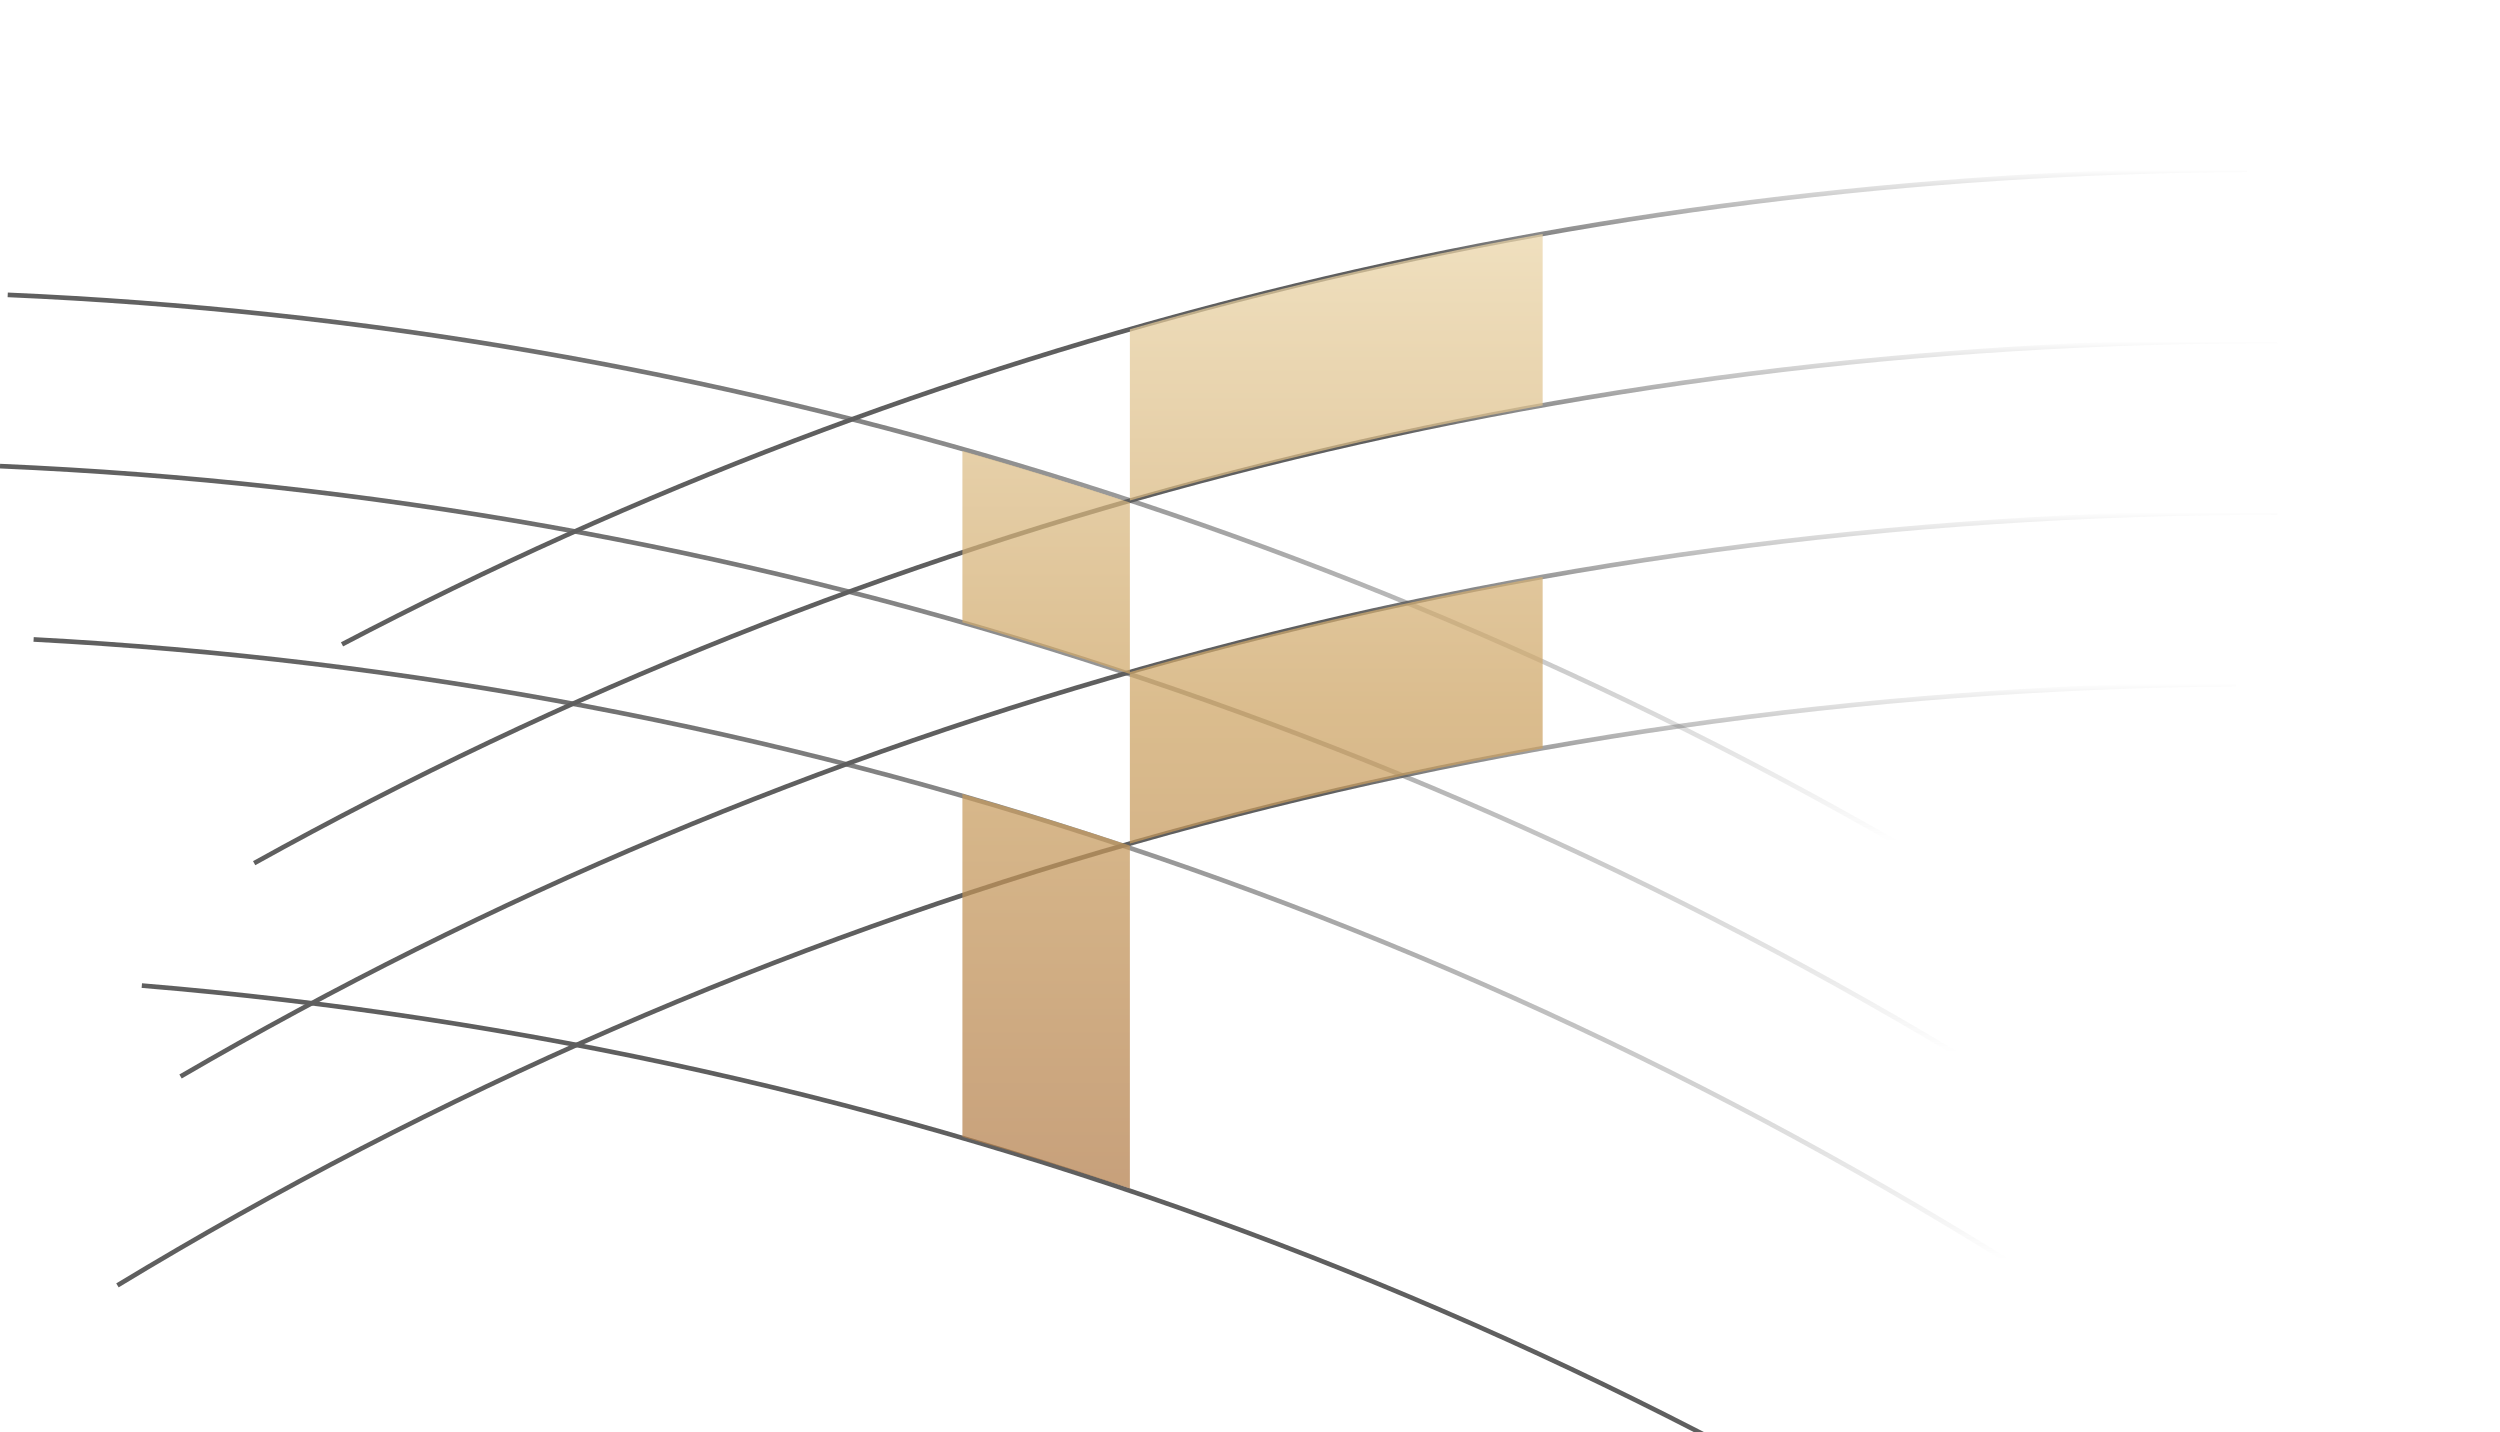
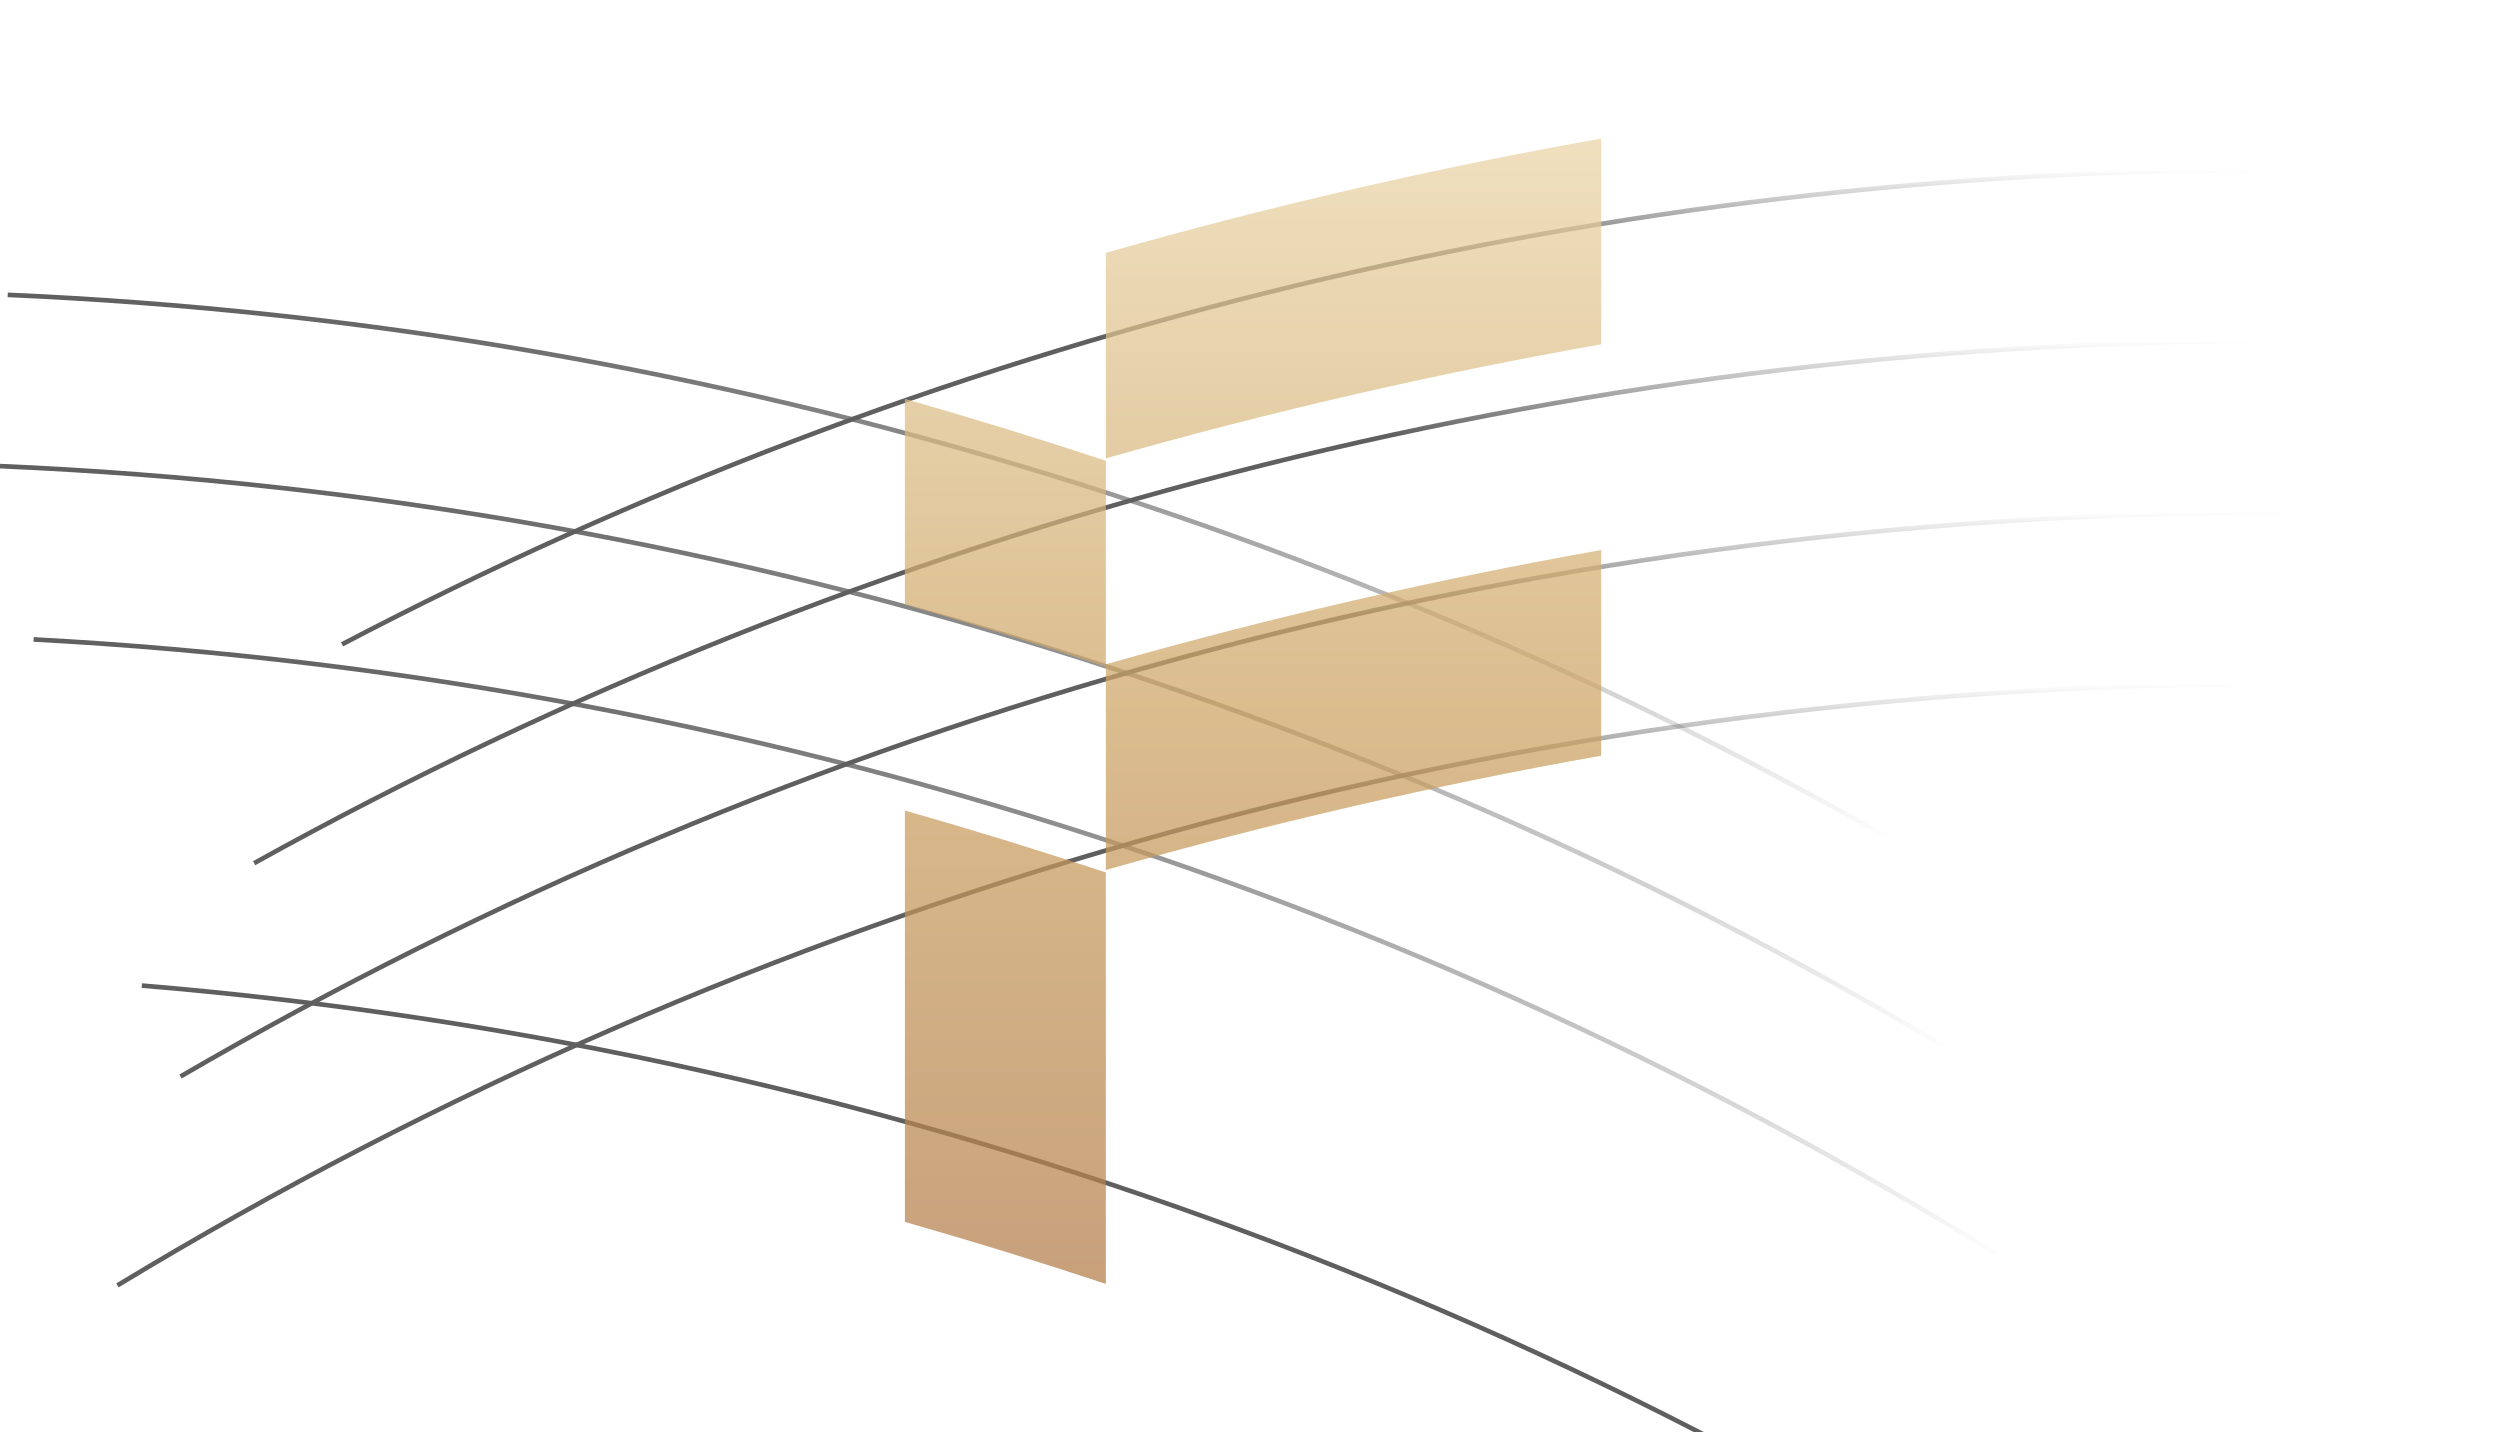
<svg xmlns="http://www.w3.org/2000/svg" width="1072" height="614" viewBox="-180 0 1072 614" fill="none">
  <g>
    <path d="M-33.341 276.297C218.77 144.168 498.871 74.371 783.503 72.75" stroke="url(#p0)" stroke-width="2" stroke-miterlimit="10" />
    <path d="M-71.019 370.127C194.36 222.812 492.974 145.734 796.5 146.204" stroke="url(#p1)" stroke-width="2" stroke-miterlimit="10" />
    <path d="M-102.587 461.597C161.602 307.778 468.756 219.721 796.496 219.721" stroke="url(#p2)" stroke-width="2" stroke-miterlimit="10" />
    <path d="M-129.641 551.171C144.445 385.059 458.274 295.978 778.757 293.323" stroke="url(#p3)" stroke-width="2" stroke-miterlimit="10" />
    <path d="M679.87 389.133C421.389 230.029 126.544 139.605 -176.693 126.439" stroke="url(#p4)" stroke-width="2" stroke-miterlimit="10" />
    <path d="M707.305 481.93C441.769 310.917 135.542 213.573 -180 199.872" stroke="url(#p5)" stroke-width="2" stroke-miterlimit="10" />
    <path d="M730.292 572.62C463.954 394.352 154.448 291.251 -165.59 274.19" stroke="url(#p6)" stroke-width="2" stroke-miterlimit="10" />
    <path d="M781.099 757.457C517.35 565.466 205.919 449.636 -119.187 422.615" stroke="#5F5F5F" stroke-width="2" stroke-miterlimit="10" />
-     <path d="M481.492 173.849V100.332C421.835 110.924 362.758 124.561 304.494 141.189V214.622C362.76 198.023 421.836 184.414 481.492 173.849V173.849Z" fill="url(#fgrad)" fill-opacity="0.72" />
-     <path d="M304.494 361.72C362.758 345.092 421.835 331.455 481.492 320.863V247.367C421.835 257.952 362.758 271.581 304.494 288.202V361.72Z" fill="url(#fgrad)" fill-opacity="0.72" />
-     <path d="M304.493 215.487V289.003C280.767 281.122 256.83 273.741 232.683 266.858V193.362C256.83 200.259 280.767 207.634 304.493 215.487Z" fill="url(#fgrad)" fill-opacity="0.72" />
-     <path d="M304.493 436.016V509.618C280.767 501.737 256.83 494.356 232.683 487.473V340.459C256.83 347.343 280.767 354.717 304.493 362.584V436.016Z" fill="url(#fgrad)" fill-opacity="0.72" />
+     <g transform="translate(356 305) scale(1.2) translate(-356 -305)">
+       <path d="M481.492 173.849V100.332C421.835 110.924 362.758 124.561 304.494 141.189V214.622C362.76 198.023 421.836 184.414 481.492 173.849V173.849Z" fill="url(#fgrad)" fill-opacity="0.72" />
+       <path d="M304.494 361.72C362.758 345.092 421.835 331.455 481.492 320.863V247.367C421.835 257.952 362.758 271.581 304.494 288.202V361.72Z" fill="url(#fgrad)" fill-opacity="0.72" />
+       <path d="M304.493 215.487V289.003C280.767 281.122 256.83 273.741 232.683 266.858V193.362C256.83 200.259 280.767 207.634 304.493 215.487Z" fill="url(#fgrad)" fill-opacity="0.72" />
+       <path d="M304.493 436.016V509.618C280.767 501.737 256.83 494.356 232.683 487.473V340.459C256.83 347.343 280.767 354.717 304.493 362.584V436.016Z" fill="url(#fgrad)" fill-opacity="0.72" />
+     </g>
  </g>
  <defs>
    <linearGradient id="fgrad" x1="357" y1="100" x2="357" y2="510" gradientUnits="userSpaceOnUse">
      <stop stop-color="#ead4a6" />
      <stop offset="0.5" stop-color="#cda362" />
      <stop offset="1" stop-color="#b27c48" />
    </linearGradient>
    <linearGradient id="p0" x1="375.081" y1="72.75" x2="375.081" y2="276.297" gradientUnits="userSpaceOnUse">
      <stop stop-color="#5F5F5F" stop-opacity="0" />
      <stop offset="0.182" stop-color="#5F5F5F" />
    </linearGradient>
    <linearGradient id="p1" x1="362.74" y1="146.202" x2="362.74" y2="370.127" gradientUnits="userSpaceOnUse">
      <stop stop-color="#5F5F5F" stop-opacity="0" />
      <stop offset="0.182" stop-color="#5F5F5F" />
    </linearGradient>
    <linearGradient id="p2" x1="346.955" y1="219.721" x2="346.955" y2="461.597" gradientUnits="userSpaceOnUse">
      <stop stop-color="#5F5F5F" stop-opacity="0" />
      <stop offset="0.182" stop-color="#5F5F5F" />
    </linearGradient>
    <linearGradient id="p3" x1="324.558" y1="293.323" x2="324.558" y2="551.171" gradientUnits="userSpaceOnUse">
      <stop stop-color="#5F5F5F" stop-opacity="0" />
      <stop offset="0.182" stop-color="#5F5F5F" />
    </linearGradient>
    <linearGradient id="p4" x1="251.588" y1="126.439" x2="251.588" y2="389.133" gradientUnits="userSpaceOnUse">
      <stop stop-color="#5F5F5F" />
      <stop offset="0.891" stop-color="#5F5F5F" stop-opacity="0" />
    </linearGradient>
    <linearGradient id="p5" x1="263.653" y1="199.872" x2="263.653" y2="481.93" gradientUnits="userSpaceOnUse">
      <stop stop-color="#5F5F5F" />
      <stop offset="0.891" stop-color="#5F5F5F" stop-opacity="0" />
    </linearGradient>
    <linearGradient id="p6" x1="282.351" y1="274.19" x2="282.351" y2="572.62" gradientUnits="userSpaceOnUse">
      <stop stop-color="#5F5F5F" />
      <stop offset="0.891" stop-color="#5F5F5F" stop-opacity="0" />
    </linearGradient>
  </defs>
</svg>
